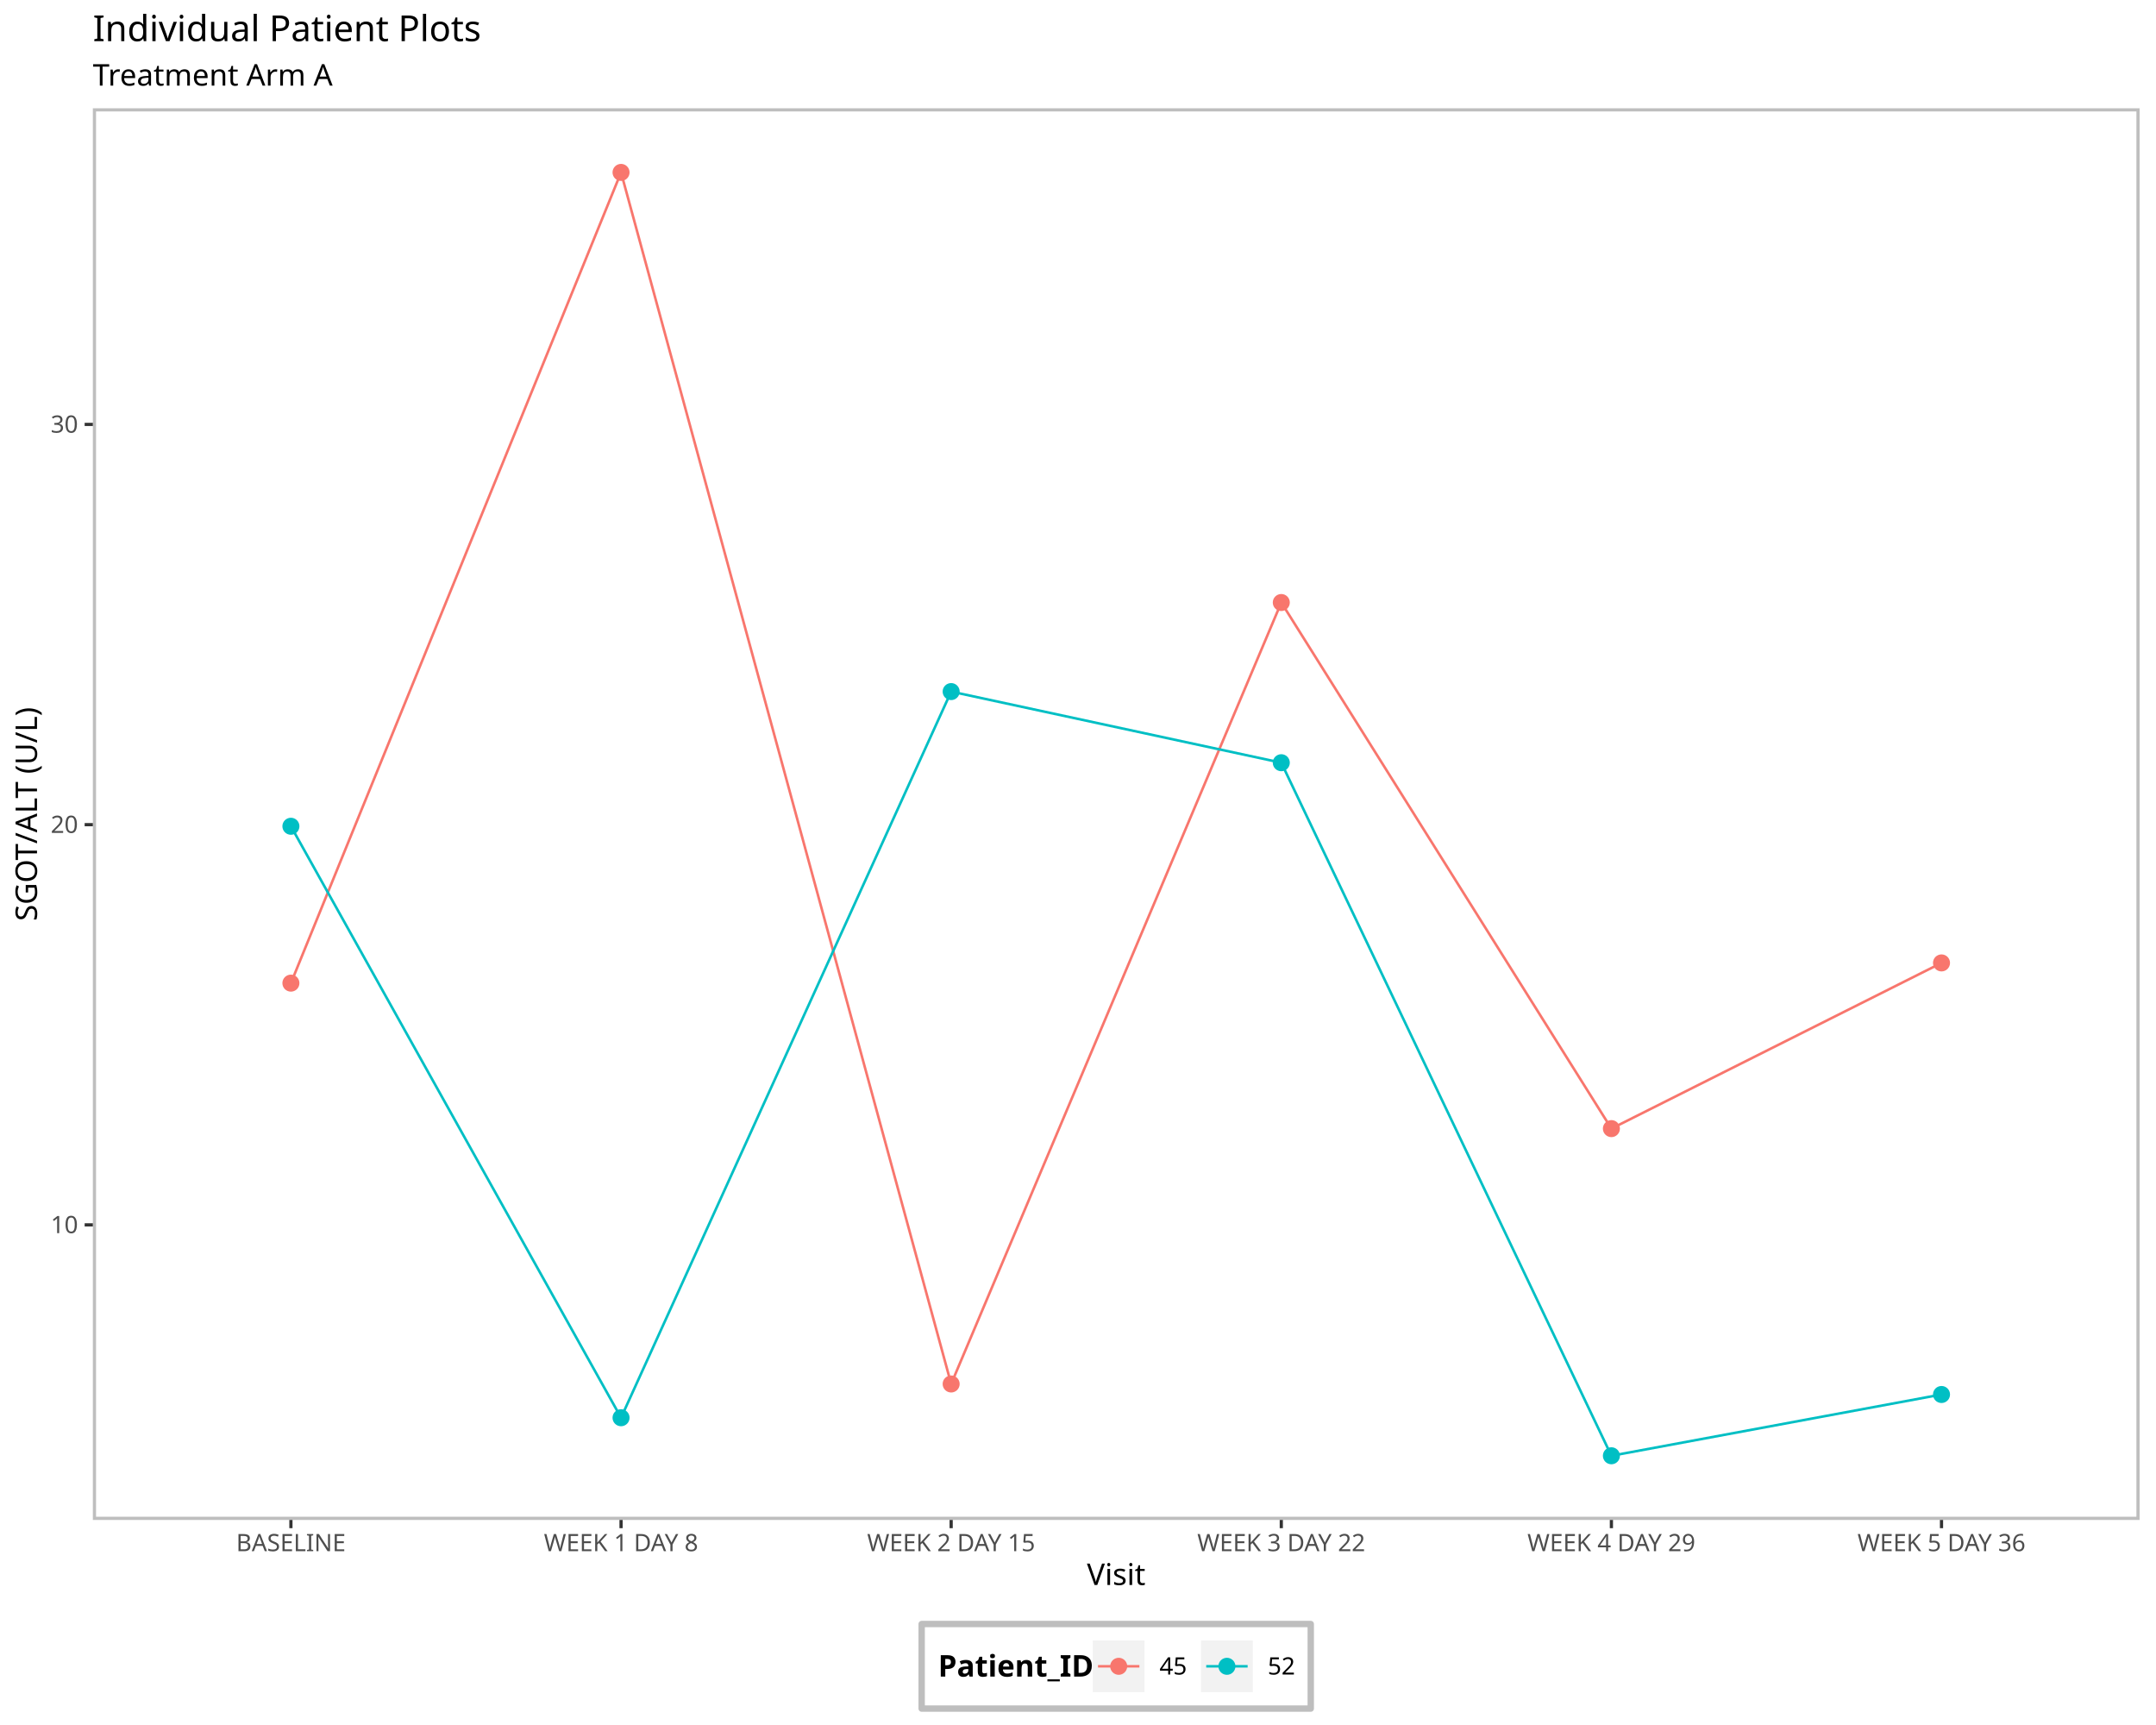
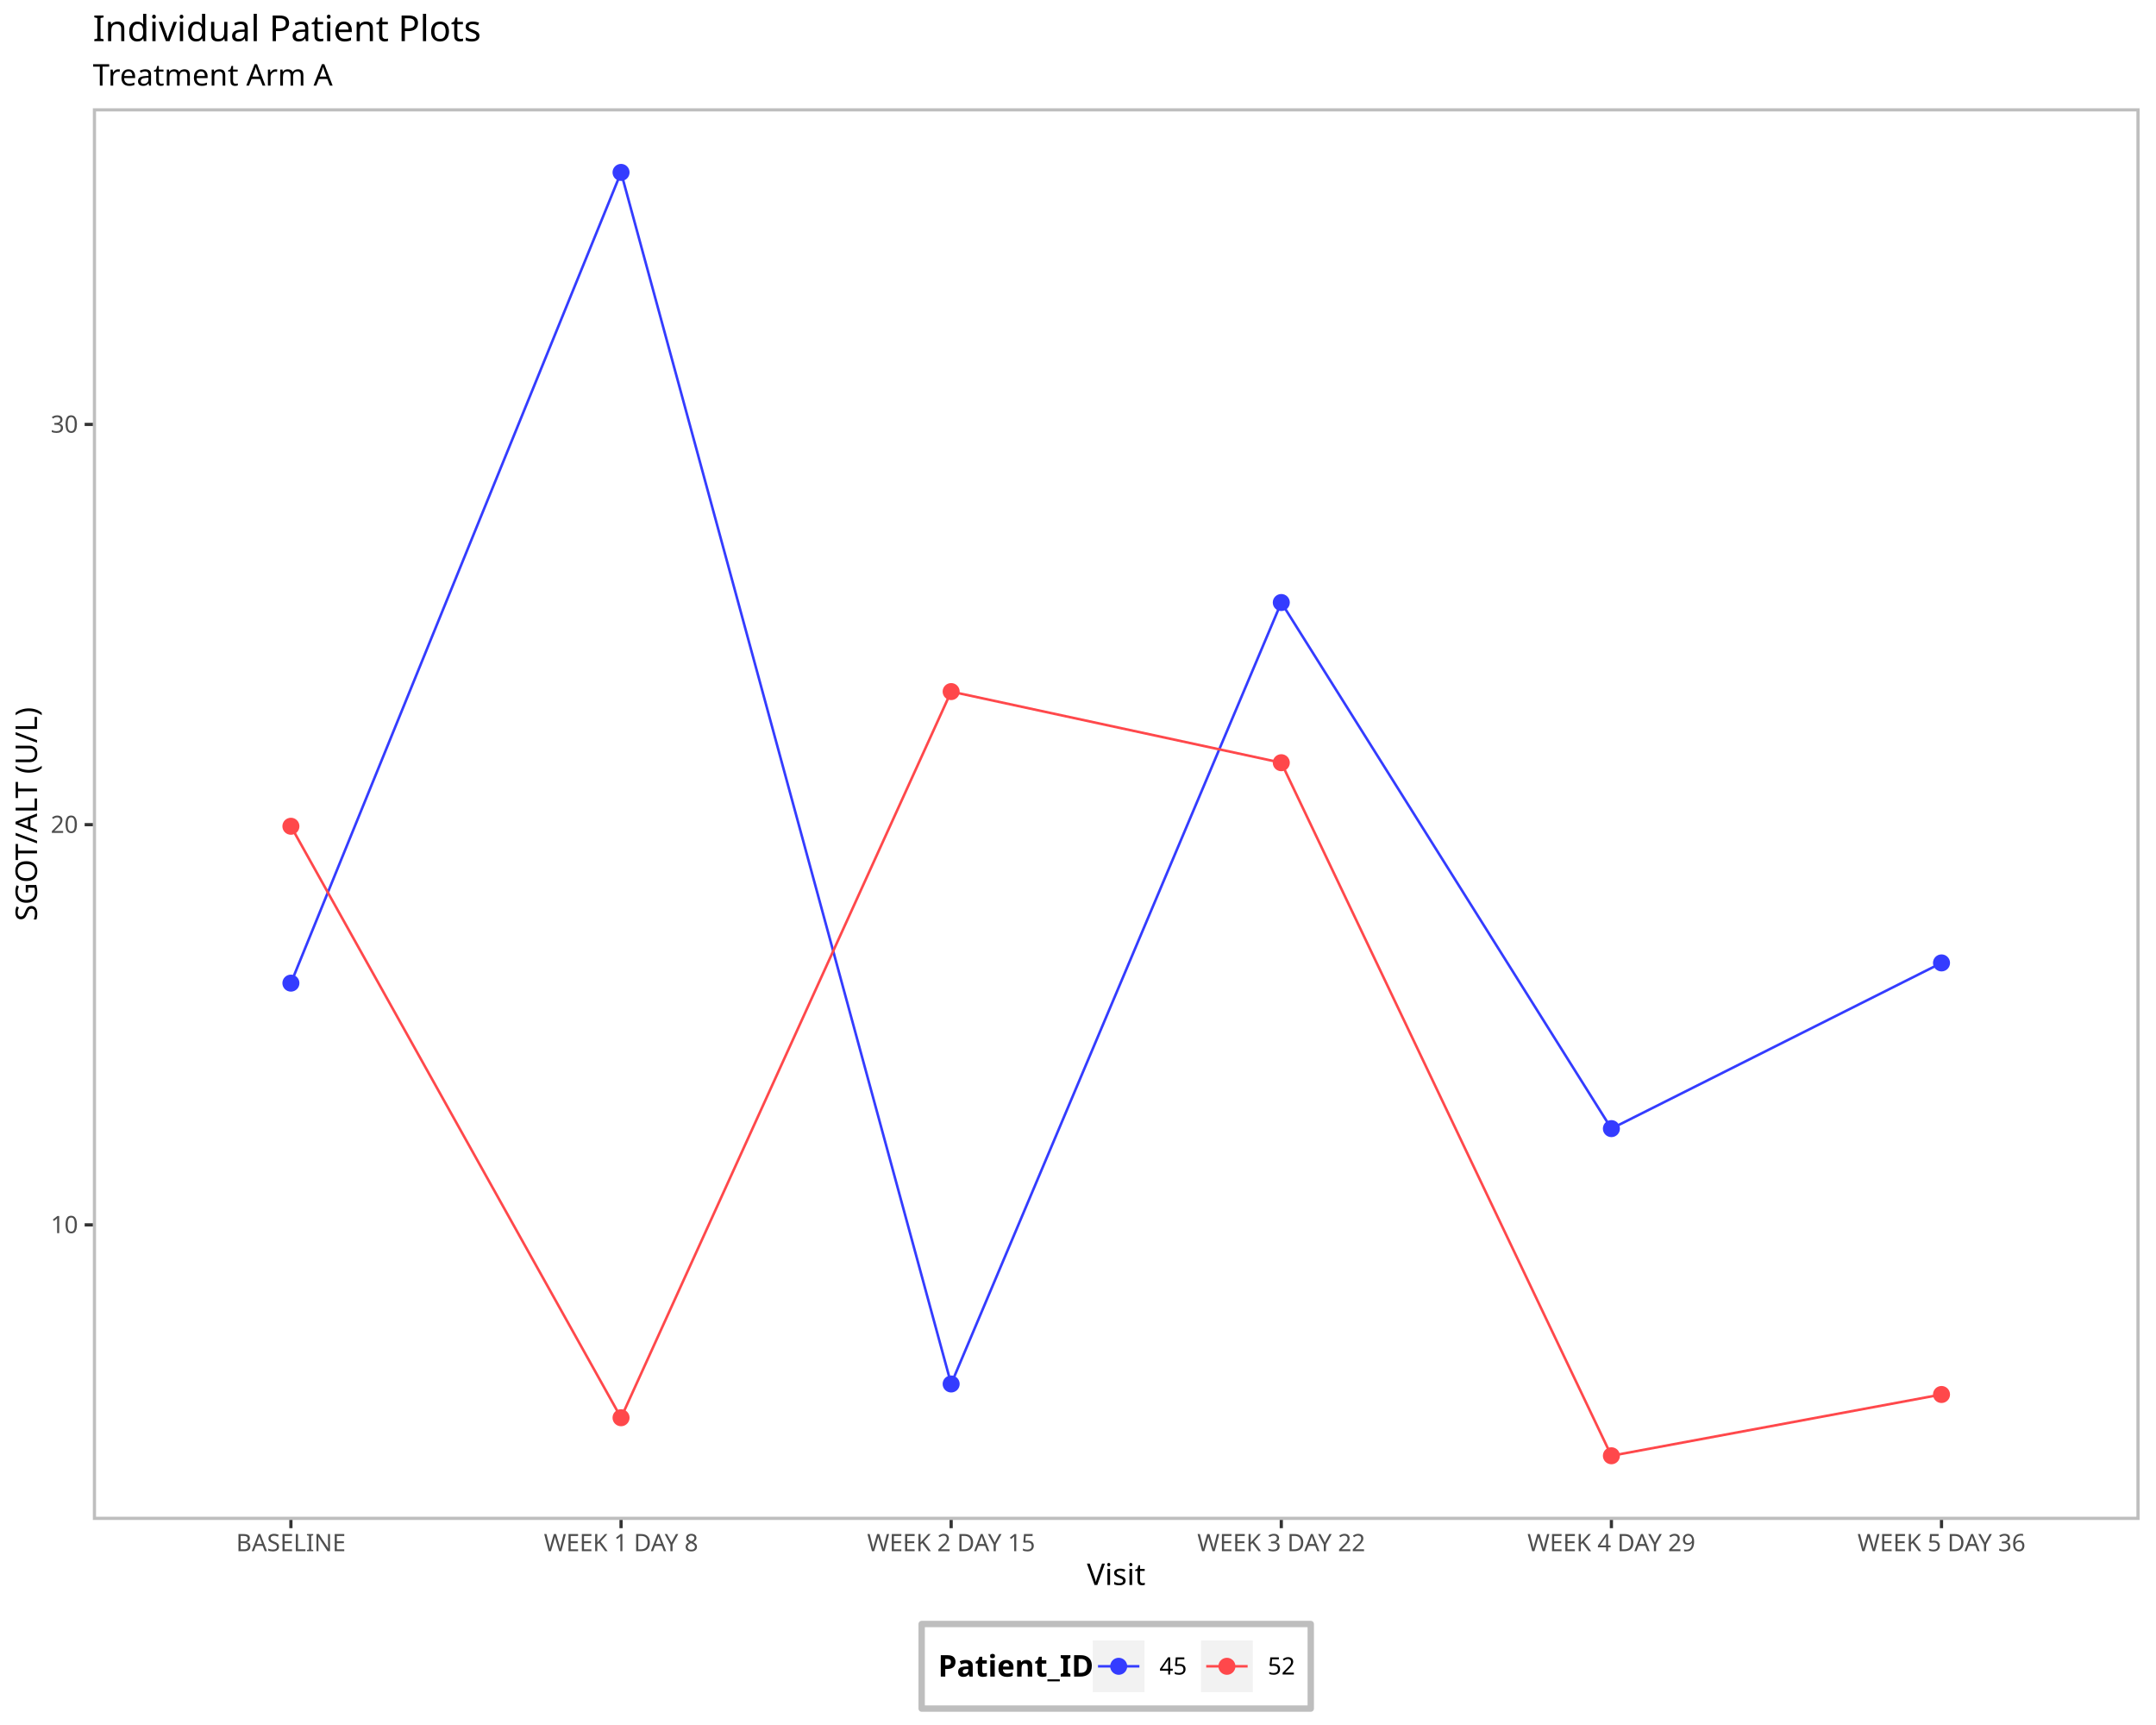
<svg xmlns="http://www.w3.org/2000/svg" class="svglite" data-engine-version="2.0" width="720.00pt" height="576.00pt" viewBox="0 0 720.00 576.00">
  <defs>
    <style type="text/css">
    .svglite line, .svglite polyline, .svglite polygon, .svglite path, .svglite rect, .svglite circle {
      fill: none;
      stroke: #000000;
      stroke-linecap: round;
      stroke-linejoin: round;
      stroke-miterlimit: 10.00;
    }
  </style>
  </defs>
  <rect width="100%" height="100%" style="stroke: none; fill: #FFFFFF;" />
  <defs>
    <clipPath id="cpMC4wMHw3MjAuMDB8MC4wMHw1NzYuMDA=">
      <rect x="0.00" y="0.00" width="720.00" height="576.00" />
    </clipPath>
  </defs>
  <g clip-path="url(#cpMC4wMHw3MjAuMDB8MC4wMHw1NzYuMDA=)">
    <rect x="0.00" y="0.00" width="720.00" height="576.00" style="stroke-width: 1.07; stroke: #FFFFFF; fill: #FFFFFF;" />
  </g>
  <defs>
    <clipPath id="cpMzEuMDF8NzE0LjUyfDM2LjE1fDUwNy41Mw==">
      <rect x="31.01" y="36.15" width="683.51" height="471.38" />
    </clipPath>
  </defs>
  <g clip-path="url(#cpMzEuMDF8NzE0LjUyfDM2LjE1fDUwNy41Mw==)">
-     <polyline points="97.15,328.28 207.40,57.57 317.64,462.13 427.89,201.19 538.13,376.86 648.37,321.53 " style="stroke-width: 0.85; stroke: #F8766D; stroke-linecap: butt;" />
-     <polyline points="97.15,275.90 207.40,473.40 317.64,230.93 427.89,254.68 538.13,486.10 648.37,465.64 " style="stroke-width: 0.85; stroke: #00BFC4; stroke-linecap: butt;" />
-     <circle cx="97.15" cy="275.90" r="2.49" style="stroke-width: 0.71; stroke: #00BFC4; fill: #00BFC4;" />
-     <circle cx="207.40" cy="473.40" r="2.49" style="stroke-width: 0.71; stroke: #00BFC4; fill: #00BFC4;" />
-     <circle cx="317.64" cy="230.93" r="2.49" style="stroke-width: 0.71; stroke: #00BFC4; fill: #00BFC4;" />
-     <circle cx="427.89" cy="254.68" r="2.49" style="stroke-width: 0.71; stroke: #00BFC4; fill: #00BFC4;" />
-     <circle cx="538.13" cy="486.10" r="2.49" style="stroke-width: 0.71; stroke: #00BFC4; fill: #00BFC4;" />
-     <circle cx="648.37" cy="465.64" r="2.49" style="stroke-width: 0.71; stroke: #00BFC4; fill: #00BFC4;" />
-     <circle cx="97.15" cy="328.28" r="2.49" style="stroke-width: 0.71; stroke: #F8766D; fill: #F8766D;" />
-     <circle cx="207.40" cy="57.57" r="2.49" style="stroke-width: 0.71; stroke: #F8766D; fill: #F8766D;" />
-     <circle cx="317.64" cy="462.13" r="2.49" style="stroke-width: 0.71; stroke: #F8766D; fill: #F8766D;" />
-     <circle cx="427.89" cy="201.19" r="2.49" style="stroke-width: 0.71; stroke: #F8766D; fill: #F8766D;" />
-     <circle cx="538.13" cy="376.86" r="2.49" style="stroke-width: 0.71; stroke: #F8766D; fill: #F8766D;" />
-     <circle cx="648.37" cy="321.53" r="2.49" style="stroke-width: 0.71; stroke: #F8766D; fill: #F8766D;" />
+     <polyline points="97.15,328.28 207.40,57.57 317.64,462.13 427.89,201.19 538.13,376.86 648.37,321.53 " style="stroke-width: 0.85; stroke: #343CFF; stroke-linecap: butt;" />
+     <polyline points="97.15,275.90 207.40,473.40 317.64,230.93 427.89,254.68 538.13,486.10 648.37,465.64 " style="stroke-width: 0.85; stroke: #FF484B; stroke-linecap: butt;" />
+     <circle cx="97.15" cy="275.90" r="2.49" style="stroke-width: 0.71; stroke: #FF484B; fill: #FF484B;" />
+     <circle cx="207.40" cy="473.40" r="2.49" style="stroke-width: 0.71; stroke: #FF484B; fill: #FF484B;" />
+     <circle cx="317.64" cy="230.93" r="2.49" style="stroke-width: 0.71; stroke: #FF484B; fill: #FF484B;" />
+     <circle cx="427.89" cy="254.68" r="2.49" style="stroke-width: 0.71; stroke: #FF484B; fill: #FF484B;" />
+     <circle cx="538.13" cy="486.10" r="2.49" style="stroke-width: 0.71; stroke: #FF484B; fill: #FF484B;" />
+     <circle cx="648.37" cy="465.64" r="2.49" style="stroke-width: 0.71; stroke: #FF484B; fill: #FF484B;" />
+     <circle cx="97.15" cy="328.28" r="2.49" style="stroke-width: 0.71; stroke: #343CFF; fill: #343CFF;" />
+     <circle cx="207.40" cy="57.57" r="2.49" style="stroke-width: 0.71; stroke: #343CFF; fill: #343CFF;" />
+     <circle cx="317.64" cy="462.13" r="2.49" style="stroke-width: 0.71; stroke: #343CFF; fill: #343CFF;" />
+     <circle cx="427.89" cy="201.19" r="2.49" style="stroke-width: 0.71; stroke: #343CFF; fill: #343CFF;" />
+     <circle cx="538.13" cy="376.86" r="2.49" style="stroke-width: 0.71; stroke: #343CFF; fill: #343CFF;" />
+     <circle cx="648.37" cy="321.53" r="2.49" style="stroke-width: 0.71; stroke: #343CFF; fill: #343CFF;" />
    <rect x="31.01" y="36.15" width="683.51" height="471.38" style="stroke-width: 2.13; stroke: #BEBEBE;" />
  </g>
  <g clip-path="url(#cpMC4wMHw3MjAuMDB8MC4wMHw1NzYuMDA=)">
    <text x="26.08" y="411.76" text-anchor="end" style="font-size: 8.00px; fill: #4D4D4D; font-family: sans;" textLength="8.90px" lengthAdjust="spacingAndGlyphs">10</text>
    <text x="26.08" y="278.12" text-anchor="end" style="font-size: 8.00px; fill: #4D4D4D; font-family: sans;" textLength="8.90px" lengthAdjust="spacingAndGlyphs">20</text>
    <text x="26.08" y="144.48" text-anchor="end" style="font-size: 8.00px; fill: #4D4D4D; font-family: sans;" textLength="8.90px" lengthAdjust="spacingAndGlyphs">30</text>
    <polyline points="28.27,409.00 31.01,409.00 " style="stroke-width: 1.07; stroke: #333333; stroke-linecap: butt;" />
    <polyline points="28.27,275.36 31.01,275.36 " style="stroke-width: 1.07; stroke: #333333; stroke-linecap: butt;" />
    <polyline points="28.27,141.72 31.01,141.72 " style="stroke-width: 1.07; stroke: #333333; stroke-linecap: butt;" />
    <polyline points="97.15,510.27 97.15,507.53 " style="stroke-width: 1.07; stroke: #333333; stroke-linecap: butt;" />
    <polyline points="207.40,510.27 207.40,507.53 " style="stroke-width: 1.07; stroke: #333333; stroke-linecap: butt;" />
    <polyline points="317.64,510.27 317.64,507.53 " style="stroke-width: 1.07; stroke: #333333; stroke-linecap: butt;" />
    <polyline points="427.89,510.27 427.89,507.53 " style="stroke-width: 1.07; stroke: #333333; stroke-linecap: butt;" />
    <polyline points="538.13,510.27 538.13,507.53 " style="stroke-width: 1.07; stroke: #333333; stroke-linecap: butt;" />
    <polyline points="648.37,510.27 648.37,507.53 " style="stroke-width: 1.07; stroke: #333333; stroke-linecap: butt;" />
    <text x="97.15" y="517.96" text-anchor="middle" style="font-size: 8.00px; fill: #4D4D4D; font-family: sans;" textLength="39.14px" lengthAdjust="spacingAndGlyphs">BASELINE</text>
    <text x="207.40" y="517.96" text-anchor="middle" style="font-size: 8.00px; fill: #4D4D4D; font-family: sans;" textLength="55.58px" lengthAdjust="spacingAndGlyphs">WEEK 1 DAY 8</text>
    <text x="317.64" y="517.96" text-anchor="middle" style="font-size: 8.00px; fill: #4D4D4D; font-family: sans;" textLength="60.03px" lengthAdjust="spacingAndGlyphs">WEEK 2 DAY 15</text>
    <text x="427.89" y="517.96" text-anchor="middle" style="font-size: 8.00px; fill: #4D4D4D; font-family: sans;" textLength="60.03px" lengthAdjust="spacingAndGlyphs">WEEK 3 DAY 22</text>
    <text x="538.13" y="517.96" text-anchor="middle" style="font-size: 8.00px; fill: #4D4D4D; font-family: sans;" textLength="60.03px" lengthAdjust="spacingAndGlyphs">WEEK 4 DAY 29</text>
    <text x="648.37" y="517.96" text-anchor="middle" style="font-size: 8.00px; fill: #4D4D4D; font-family: sans;" textLength="60.03px" lengthAdjust="spacingAndGlyphs">WEEK 5 DAY 36</text>
    <text x="372.76" y="529.25" text-anchor="middle" style="font-size: 10.00px; font-family: sans;" textLength="18.89px" lengthAdjust="spacingAndGlyphs">Visit</text>
    <text transform="translate(12.36,271.84) rotate(-90)" text-anchor="middle" style="font-size: 10.00px; font-family: sans;" textLength="74.47px" lengthAdjust="spacingAndGlyphs">SGOT/ALT (U/L)</text>
    <rect x="307.79" y="542.28" width="129.94" height="28.24" style="stroke-width: 2.13; stroke: #BEBEBE;" />
    <text x="313.27" y="559.84" style="font-size: 10.00px; font-weight: bold; font-family: sans;" textLength="46.70px" lengthAdjust="spacingAndGlyphs">Patient_ID</text>
    <rect x="364.95" y="547.76" width="17.28" height="17.28" style="stroke-width: 1.07; stroke: none; fill: #F2F2F2;" />
-     <line x1="366.68" y1="556.40" x2="380.50" y2="556.40" style="stroke-width: 0.85; stroke: #F8766D; stroke-linecap: butt;" />
-     <circle cx="373.59" cy="556.40" r="2.49" style="stroke-width: 0.71; stroke: #F8766D; fill: #F8766D;" />
+     <line x1="366.68" y1="556.40" x2="380.50" y2="556.40" style="stroke-width: 0.85; stroke: #343CFF; stroke-linecap: butt;" />
+     <circle cx="373.59" cy="556.40" r="2.49" style="stroke-width: 0.71; stroke: #343CFF; fill: #343CFF;" />
    <rect x="401.09" y="547.76" width="17.28" height="17.28" style="stroke-width: 1.07; stroke: none; fill: #F2F2F2;" />
-     <line x1="402.82" y1="556.40" x2="416.65" y2="556.40" style="stroke-width: 0.85; stroke: #00BFC4; stroke-linecap: butt;" />
-     <circle cx="409.73" cy="556.40" r="2.49" style="stroke-width: 0.71; stroke: #00BFC4; fill: #00BFC4;" />
+     <line x1="402.82" y1="556.40" x2="416.65" y2="556.40" style="stroke-width: 0.85; stroke: #FF484B; stroke-linecap: butt;" />
+     <circle cx="409.73" cy="556.40" r="2.49" style="stroke-width: 0.71; stroke: #FF484B; fill: #FF484B;" />
    <text x="387.21" y="559.15" style="font-size: 8.00px; font-family: sans;" textLength="8.90px" lengthAdjust="spacingAndGlyphs">45</text>
    <text x="423.36" y="559.15" style="font-size: 8.00px; font-family: sans;" textLength="8.90px" lengthAdjust="spacingAndGlyphs">52</text>
    <text x="31.01" y="28.59" style="font-size: 10.00px; font-family: sans;" textLength="76.14px" lengthAdjust="spacingAndGlyphs">Treatment Arm A</text>
    <text x="31.01" y="13.74" style="font-size: 12.00px; font-family: sans;" textLength="121.41px" lengthAdjust="spacingAndGlyphs">Individual Patient Plots</text>
  </g>
</svg>
